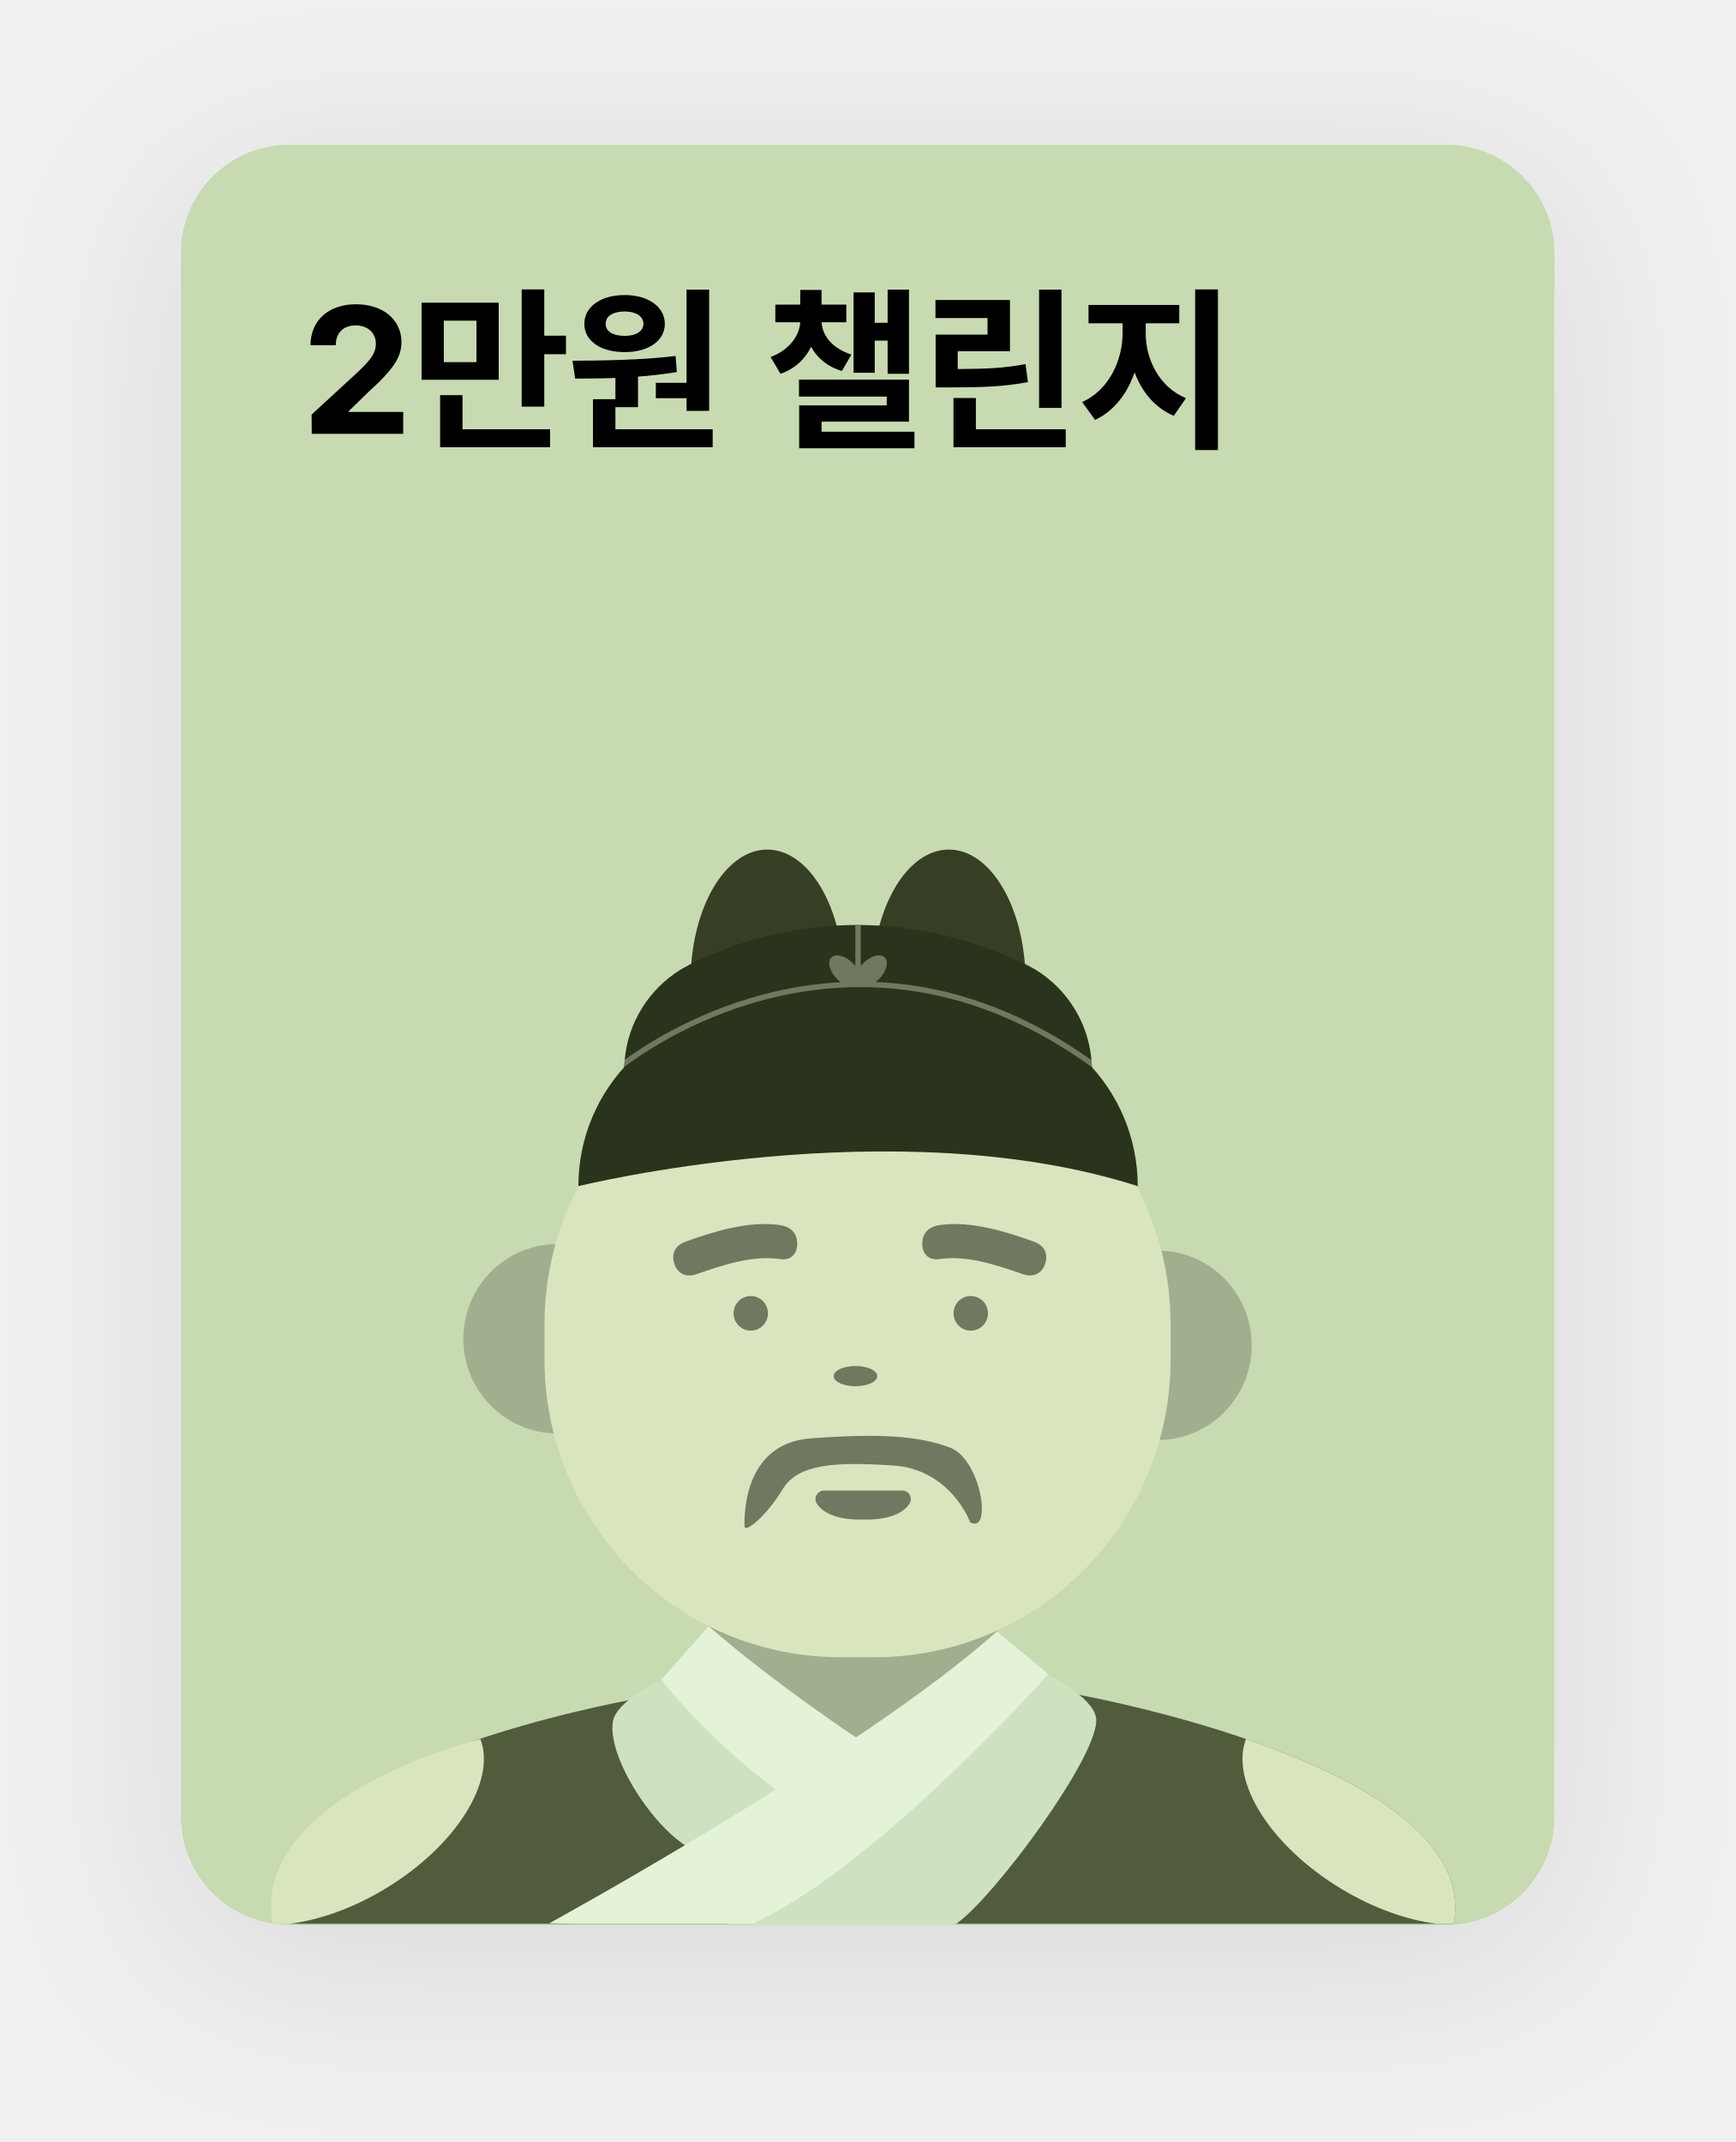
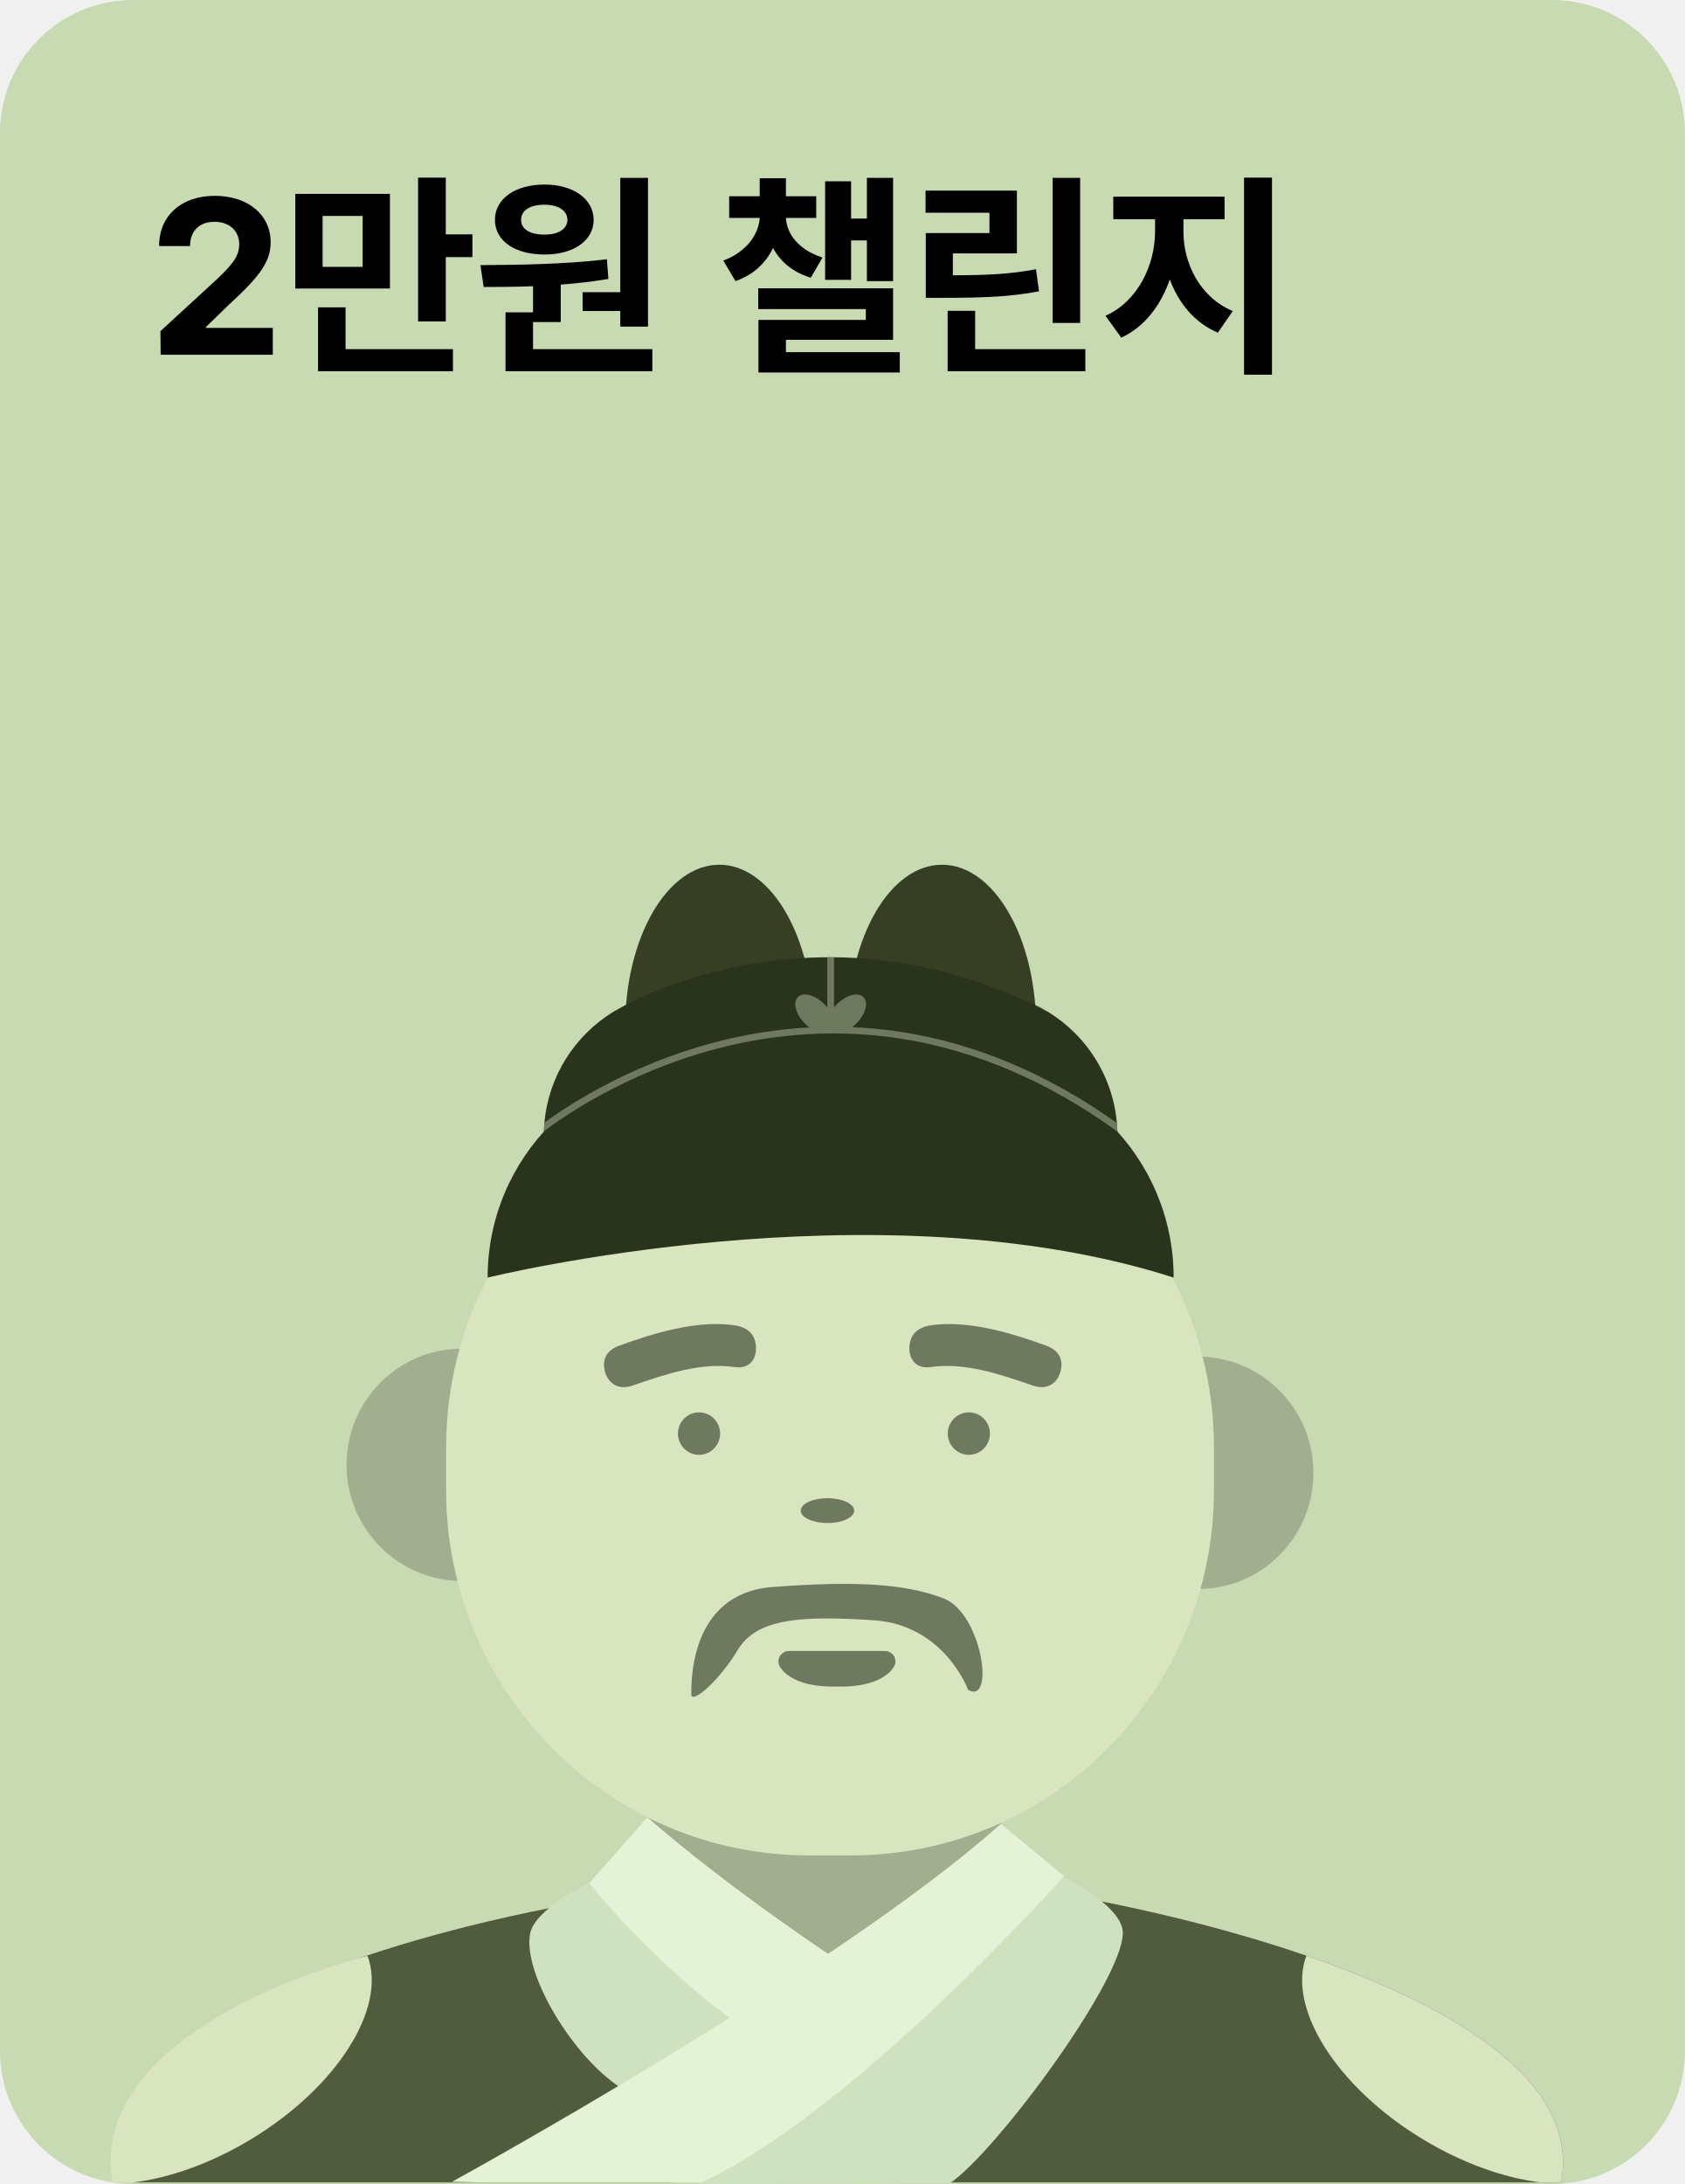
- <svg xmlns="http://www.w3.org/2000/svg" width="192" height="237" viewBox="0 0 192 237" fill="none">
-   <g filter="url(#filter0_d_1710_6229)">
-     <rect x="20" y="16" width="152" height="197" rx="12" fill="#C8DAB2" />
-   </g>
-   <path d="M34.492 48L34.473 45.871L39.551 41.203C40.869 39.943 41.582 39.162 41.582 38.039C41.582 36.779 40.635 35.998 39.336 36.008C38.008 35.998 37.139 36.838 37.148 38.195H34.355C34.346 35.432 36.397 33.664 39.375 33.664C42.402 33.664 44.414 35.393 44.414 37.844C44.414 39.455 43.633 40.773 40.723 43.41L38.574 45.5V45.578H44.609V48H34.492ZM55.176 33.488V42.023H46.641V33.488H55.176ZM48.691 49.484V43.723H51.172V47.492H60.859V49.484H48.691ZM49.102 40.07H52.715V35.48H49.102V40.07ZM57.715 44.992V32.023H60.215V37.141H62.617V39.191H60.215V44.992H57.715ZM78.457 32.043V45.461H75.957V44.055H72.559V42.355H75.957V32.043H78.457ZM63.34 39.914C66.592 39.895 70.986 39.846 74.746 39.387L74.883 41.164C73.477 41.398 72.022 41.565 70.586 41.672V45.051H68.086V47.492H78.848V49.484H65.606V44.172H68.086V41.818C66.494 41.877 64.981 41.887 63.633 41.887L63.34 39.914ZM64.648 35.832C64.648 33.938 66.475 32.639 69.121 32.648C71.699 32.639 73.545 33.938 73.555 35.832C73.545 37.736 71.699 38.967 69.121 38.957C66.475 38.967 64.648 37.736 64.648 35.832ZM67.012 35.832C67.002 36.691 67.852 37.17 69.121 37.16C70.312 37.17 71.172 36.691 71.191 35.832C71.172 34.953 70.312 34.465 69.121 34.465C67.852 34.465 67.002 34.953 67.012 35.832ZM93.633 33.703V35.656H90.898C90.967 37.092 92.051 38.547 94.199 39.23L93.144 41.047C91.504 40.559 90.391 39.582 89.736 38.371C89.102 39.69 87.978 40.793 86.348 41.359L85.254 39.504C87.363 38.713 88.447 37.121 88.535 35.656H85.781V33.703H88.535V32.082H90.898V33.703H93.633ZM88.398 43.879V42.004H100.566V46.652H90.898V47.766H101.172V49.602H88.418V44.855H98.106V43.879H88.398ZM94.434 41.242V32.355H96.777V35.715H98.203V32.043H100.566V41.359H98.203V37.688H96.777V41.242H94.434ZM117.441 32.043V45.129H114.961V32.043H117.441ZM103.496 35.188V33.195H111.738V38.859H105.957V40.832C109.141 40.822 111.152 40.725 113.457 40.285L113.73 42.277C111.143 42.766 108.838 42.863 105.078 42.863H103.516V37.023H109.258V35.188H103.496ZM105.488 49.484V44.035H107.969V47.492H117.91V49.484H105.488ZM126.758 36.867C126.748 39.738 128.232 42.815 131.211 44.055L129.863 46.008C127.773 45.119 126.328 43.352 125.527 41.203C124.727 43.537 123.252 45.49 121.152 46.457L119.727 44.484C122.676 43.166 124.199 39.875 124.199 36.867V35.773H120.43V33.742H130.469V35.773H126.758V36.867ZM132.227 49.797V32.023H134.746V49.797H132.227Z" fill="black" />
-   <g clip-path="url(#clip0_1710_6229)">
-     <path d="M33.177 204.547C32.073 206.517 32.096 212.857 32.096 212.857H80.591L71.005 187.848C71.005 187.848 39.533 193.211 33.176 204.548L33.177 204.547Z" fill="#515C3C" />
-     <path d="M67.818 190.432C68.229 188.157 73.165 185.852 73.165 185.852C73.165 185.852 82.729 198.36 96.508 204.278H75.942C71.727 201.556 67.159 194.079 67.819 190.432H67.818Z" fill="#CFE2C0" />
-     <path d="M110.328 193.563L78.424 190.852V177.21H110.328V193.563Z" fill="#A2AF8E" />
-     <path d="M78.395 179.93C93.305 192.819 114.194 204.279 114.194 204.279H96.507C82.728 198.361 73.164 185.853 73.164 185.853L78.394 179.931L78.395 179.93Z" fill="#E4F2D7" />
-     <path d="M160.833 212.857H102.85L107.982 204.278L109.569 201.626L118.146 187.29C118.146 187.29 118.597 187.368 119.408 187.524C122.333 188.089 129.935 189.687 137.853 192.407C149.869 196.535 162.614 203.249 160.833 212.857Z" fill="#515C3C" />
-     <path d="M110.295 180.512C95.385 193.838 60.77 212.802 60.77 212.802L63.637 212.857H86.616C100.395 206.738 115.986 185.225 115.986 185.225L110.295 180.512Z" fill="#E4F2D7" />
-     <path d="M121.262 190.04C120.851 187.689 115.915 185.304 115.915 185.304C115.915 185.304 96.719 206.881 82.94 213L105.674 212.944C109.89 210.131 121.921 193.811 121.261 190.041L121.262 190.04Z" fill="#CFE2C0" />
-     <path d="M160.833 212.857H158.968C155.673 212.445 151.945 211.137 148.344 208.957C140.523 204.223 136.076 197.059 137.853 192.407C149.869 196.535 162.614 203.249 160.833 212.857Z" fill="#D9E5BF" />
-     <path d="M30.168 212.857H32.033C35.328 212.445 39.056 211.137 42.657 208.957C50.478 204.223 54.925 197.059 53.148 192.407C40 196 28.387 203.249 30.168 212.857Z" fill="#D9E5BF" />
-     <path d="M61.668 158.602C67.414 158.602 72.072 153.912 72.072 148.127C72.072 142.342 67.414 137.653 61.668 137.653C55.922 137.653 51.264 142.342 51.264 148.127C51.264 153.912 55.922 158.602 61.668 158.602Z" fill="#A2AF8E" />
-     <path d="M123.675 158.346C122.103 157.599 120.845 156.539 119.899 155.324C119.601 154.941 119.781 154.388 120.231 154.212C120.896 153.951 121.484 153.45 121.853 152.719C122.33 151.771 122.271 150.601 121.7 149.709C120.98 148.585 119.736 148.125 118.588 148.33C118.122 148.413 117.706 147.988 117.768 147.514C118.053 145.294 119.037 143.148 120.729 141.445C124.794 137.351 131.379 137.354 135.436 141.44C139.762 145.797 139.486 153.038 134.595 157.024C131.534 159.52 127.234 160.039 123.675 158.346Z" fill="#A2AF8E" />
-     <path d="M129.513 146.579V150.408C129.513 168.605 114.856 183.361 96.773 183.361H92.976C74.893 183.361 60.243 168.605 60.243 150.408V146.579C60.243 135.235 65.934 125.23 74.6 119.305C76.195 118.211 77.89 117.261 79.67 116.469C81.2 115.778 82.787 115.21 84.424 114.763C87.149 114.022 90.016 113.626 92.976 113.626H96.773C103.572 113.626 109.9 115.714 115.135 119.291C123.815 125.215 129.513 135.228 129.513 146.579Z" fill="#D9E5BF" />
-     <path d="M83.06 147.227C84.111 147.227 84.962 146.37 84.962 145.313C84.962 144.255 84.111 143.398 83.06 143.398C82.01 143.398 81.159 144.255 81.159 145.313C81.159 146.37 82.01 147.227 83.06 147.227Z" fill="#6F795F" />
-     <path d="M107.4 147.227C108.45 147.227 109.302 146.37 109.302 145.313C109.302 144.255 108.45 143.398 107.4 143.398C106.35 143.398 105.498 144.255 105.498 145.313C105.498 146.37 106.35 147.227 107.4 147.227Z" fill="#6F795F" />
-     <path d="M97.058 152.26C97.058 152.878 95.978 153.38 94.647 153.38C93.315 153.38 92.236 152.879 92.236 152.26C92.236 151.641 93.315 151.14 94.647 151.14C95.978 151.14 97.058 151.641 97.058 152.26Z" fill="#6F795F" />
-     <path d="M86.296 139.312C83.168 138.857 79.959 139.987 77.022 140.991C75.815 141.403 74.907 140.812 74.6 139.813C74.293 138.814 74.563 137.85 75.854 137.382C78.997 136.245 82.791 135.081 86.175 135.531C87.565 135.716 88.166 136.467 88.2 137.549C88.234 138.629 87.58 139.5 86.295 139.313L86.296 139.312Z" fill="#6F795F" />
-     <path d="M103.941 139.312C107.069 138.857 110.278 139.987 113.215 140.991C114.422 141.403 115.329 140.812 115.637 139.813C115.944 138.814 115.674 137.85 114.383 137.382C111.24 136.245 107.446 135.081 104.062 135.531C102.672 135.716 102.071 136.467 102.037 137.549C102.003 138.629 102.657 139.5 103.942 139.313L103.941 139.312Z" fill="#6F795F" />
-     <path d="M115.133 119.291C112.081 120.45 103.98 120.198 94.627 120.198C85.275 120.198 77.553 120.45 74.6 119.305C76.081 118.29 77.653 117.397 79.298 116.642C79.419 116.577 79.549 116.527 79.67 116.469C81.2 115.778 82.787 115.21 84.424 114.763C85.883 114.367 87.377 114.073 88.914 113.878C90.244 113.712 91.595 113.626 92.975 113.626H96.772C103.571 113.626 109.899 115.714 115.133 119.291Z" fill="#4E4A4B" />
-     <path d="M107.338 168.434C107.338 168.434 105.205 162.557 98.794 162.146C92.382 161.735 88.285 161.943 86.56 164.817C84.834 167.692 82.368 169.746 82.368 168.842C82.368 167.938 82.121 159.725 89.682 159.15C97.243 158.576 101.668 158.861 105.119 160.174C108.571 161.488 109.804 169.794 107.338 168.434Z" fill="#6F795F" />
-     <path d="M95.499 168.127C92.913 168.203 91.084 167.507 90.364 166.355C89.974 165.73 90.441 164.92 91.177 164.92H99.822C100.559 164.92 101.026 165.73 100.635 166.355C99.914 167.507 98.085 168.202 95.499 168.127H95.499Z" fill="#6F795F" />
-     <path d="M104.979 123.306C109.667 123.306 113.467 116.746 113.467 108.653C113.467 100.56 109.667 94 104.979 94C100.291 94 96.491 100.56 96.491 108.653C96.491 116.746 100.291 123.306 104.979 123.306Z" fill="#363F24" />
-     <path d="M84.886 123.306C89.574 123.306 93.374 116.746 93.374 108.653C93.374 100.56 89.574 94 84.886 94C80.198 94 76.398 100.56 76.398 108.653C76.398 116.746 80.198 123.306 84.886 123.306Z" fill="#363F24" />
-     <path d="M63.989 131.241C63.989 131.241 98.982 122.599 125.875 131.241C125.875 120.393 117.077 111.6 106.224 111.6H83.641C72.787 111.6 63.99 120.394 63.99 131.241H63.989Z" fill="#2A341C" />
-     <path d="M75.403 107.222C75.426 107.208 75.453 107.191 75.484 107.173C75.456 107.188 75.43 107.205 75.403 107.222Z" fill="#2A341C" />
-     <path d="M75.484 107.174C75.508 107.16 75.536 107.144 75.565 107.128C75.538 107.144 75.511 107.158 75.484 107.174Z" fill="#2A341C" />
-     <path d="M76.184 106.786C75.918 106.928 75.711 107.044 75.565 107.127C75.769 107.008 75.974 106.894 76.184 106.786Z" fill="#2A341C" />
-     <path d="M114.552 107.277C113.738 106.856 112.929 106.467 112.124 106.109C112.978 106.416 113.791 106.809 114.552 107.277Z" fill="#2A341C" />
-     <path d="M120.804 118.45C120.804 120.075 119.271 121.272 117.697 120.865C100.139 116.324 79.594 119.611 72.04 121.118C70.498 121.425 69.06 120.247 69.06 118.674V118.45C69.06 118.315 69.062 118.182 69.066 118.049C69.074 117.784 69.09 117.521 69.114 117.26C69.494 113.035 71.88 109.388 75.312 107.277C75.312 107.277 75.329 107.266 75.363 107.246C75.375 107.239 75.389 107.231 75.404 107.222C75.427 107.208 75.454 107.191 75.485 107.173C75.63 107.089 75.865 106.955 76.185 106.785C76.197 106.779 76.209 106.772 76.222 106.766C78.593 105.514 85.426 102.39 94.632 102.346C94.833 102.344 95.034 102.346 95.235 102.347C100.289 102.396 106.031 103.385 112.125 106.108C112.929 106.466 113.738 106.856 114.553 107.276C115.431 107.816 116.24 108.455 116.965 109.179C119.083 111.297 120.479 114.134 120.756 117.293C120.778 117.549 120.793 117.807 120.8 118.067C120.804 118.193 120.806 118.322 120.806 118.449L120.804 118.45Z" fill="#2A341C" />
-     <path d="M120.798 118.068C114.552 113.545 107.967 110.723 101.22 109.681C95.727 108.832 90.112 109.152 84.531 110.63C76.225 112.832 70.444 116.991 69.066 118.049C69.074 117.784 69.09 117.521 69.114 117.26C71.055 115.834 76.626 112.107 84.353 110.055C87.24 109.288 90.135 108.828 93.02 108.674C92.881 108.572 92.746 108.455 92.615 108.325C91.78 107.491 91.496 106.424 91.979 105.941C92.461 105.458 93.529 105.743 94.364 106.576C94.461 106.673 94.552 106.774 94.632 106.877V102.347H95.234V106.877C95.315 106.774 95.404 106.673 95.501 106.576C96.336 105.743 97.404 105.458 97.886 105.941C98.369 106.424 98.085 107.491 97.251 108.325C97.129 108.446 97.003 108.556 96.875 108.652C98.355 108.715 99.829 108.858 101.296 109.083C108 110.116 114.543 112.879 120.754 117.294C120.776 117.55 120.791 117.808 120.798 118.068Z" fill="#6F795F" />
+ <svg xmlns="http://www.w3.org/2000/svg" width="152" height="197" viewBox="0 0 152 197" fill="none">
+   <rect width="152" height="197" rx="12" fill="#C8DAB2" />
+   <path d="M14.492 32L14.473 29.871L19.551 25.203C20.869 23.943 21.582 23.162 21.582 22.039C21.582 20.779 20.635 19.998 19.336 20.008C18.008 19.998 17.139 20.838 17.148 22.195H14.355C14.346 19.432 16.396 17.664 19.375 17.664C22.402 17.664 24.414 19.393 24.414 21.844C24.414 23.455 23.633 24.773 20.723 27.41L18.574 29.5V29.578H24.609V32H14.492ZM35.176 17.488V26.023H26.641V17.488H35.176ZM28.691 33.484V27.723H31.172V31.492H40.859V33.484H28.691ZM29.102 24.07H32.715V19.48H29.102V24.07ZM37.715 28.992V16.023H40.215V21.141H42.617V23.191H40.215V28.992H37.715ZM58.457 16.043V29.461H55.957V28.055H52.559V26.355H55.957V16.043H58.457ZM43.34 23.914C46.592 23.895 50.986 23.846 54.746 23.387L54.883 25.164C53.477 25.398 52.022 25.564 50.586 25.672V29.051H48.086V31.492H58.848V33.484H45.605V28.172H48.086V25.818C46.494 25.877 44.98 25.887 43.633 25.887L43.34 23.914ZM44.648 19.832C44.648 17.938 46.475 16.639 49.121 16.648C51.699 16.639 53.545 17.938 53.555 19.832C53.545 21.736 51.699 22.967 49.121 22.957C46.475 22.967 44.648 21.736 44.648 19.832ZM47.012 19.832C47.002 20.691 47.852 21.17 49.121 21.16C50.312 21.17 51.172 20.691 51.191 19.832C51.172 18.953 50.312 18.465 49.121 18.465C47.852 18.465 47.002 18.953 47.012 19.832ZM73.633 17.703V19.656H70.898C70.967 21.092 72.051 22.547 74.199 23.23L73.144 25.047C71.504 24.559 70.391 23.582 69.736 22.371C69.102 23.689 67.978 24.793 66.348 25.359L65.254 23.504C67.363 22.713 68.447 21.121 68.535 19.656H65.781V17.703H68.535V16.082H70.898V17.703H73.633ZM68.398 27.879V26.004H80.566V30.652H70.898V31.766H81.172V33.602H68.418V28.855H78.106V27.879H68.398ZM74.434 25.242V16.355H76.777V19.715H78.203V16.043H80.566V25.359H78.203V21.688H76.777V25.242H74.434ZM97.441 16.043V29.129H94.961V16.043H97.441ZM83.496 19.188V17.195H91.738V22.859H85.957V24.832C89.141 24.822 91.152 24.725 93.457 24.285L93.731 26.277C91.143 26.766 88.838 26.863 85.078 26.863H83.516V21.023H89.258V19.188H83.496ZM85.488 33.484V28.035H87.969V31.492H97.91V33.484H85.488ZM106.758 20.867C106.748 23.738 108.232 26.814 111.211 28.055L109.863 30.008C107.773 29.119 106.328 27.352 105.527 25.203C104.727 27.537 103.252 29.49 101.152 30.457L99.727 28.484C102.676 27.166 104.199 23.875 104.199 20.867V19.773H100.43V17.742H110.469V19.773H106.758V20.867ZM112.227 33.797V16.023H114.746V33.797H112.227Z" fill="black" />
+   <g clip-path="url(#clip0_1743_4877)">
+     <path d="M13.177 188.547C12.072 190.517 12.096 196.857 12.096 196.857H60.591L51.005 171.848C51.005 171.848 19.533 177.211 13.176 188.548L13.177 188.547Z" fill="#515C3C" />
+     <path d="M47.818 174.432C48.229 172.157 53.166 169.852 53.166 169.852C53.166 169.852 62.729 182.36 76.508 188.278H55.942C51.727 185.556 47.159 178.079 47.819 174.432H47.818Z" fill="#CFE2C0" />
+     <path d="M90.328 177.563L58.424 174.852V161.21H90.328V177.563Z" fill="#A2AF8E" />
+     <path d="M58.395 163.93C73.305 176.819 94.194 188.279 94.194 188.279H76.507C62.728 182.361 53.164 169.853 53.164 169.853L58.394 163.931L58.395 163.93Z" fill="#E4F2D7" />
+     <path d="M140.833 196.857H82.85L87.982 188.278L89.569 185.626L98.146 171.29C98.146 171.29 98.597 171.368 99.408 171.524C102.333 172.089 109.935 173.687 117.853 176.407C129.869 180.535 142.614 187.249 140.833 196.857Z" fill="#515C3C" />
+     <path d="M90.295 164.512C75.385 177.838 40.77 196.802 40.77 196.802L43.638 196.857H66.616C80.395 190.738 95.986 169.225 95.986 169.225L90.295 164.512Z" fill="#E4F2D7" />
+     <path d="M101.262 174.04C100.851 171.689 95.915 169.304 95.915 169.304C95.915 169.304 76.719 190.881 62.94 197L85.674 196.944C89.89 194.131 101.921 177.811 101.261 174.041L101.262 174.04Z" fill="#CFE2C0" />
+     <path d="M140.833 196.857H138.968C135.673 196.445 131.945 195.137 128.344 192.957C120.523 188.223 116.076 181.059 117.853 176.407C129.869 180.535 142.614 187.249 140.833 196.857Z" fill="#D9E5BF" />
+     <path d="M10.168 196.857H12.033C15.328 196.445 19.056 195.137 22.657 192.957C30.478 188.223 34.925 181.059 33.148 176.407C20 180 8.387 187.249 10.168 196.857Z" fill="#D9E5BF" />
+     <path d="M41.668 142.602C47.414 142.602 52.072 137.912 52.072 132.127C52.072 126.342 47.414 121.653 41.668 121.653C35.922 121.653 31.264 126.342 31.264 132.127C31.264 137.912 35.922 142.602 41.668 142.602Z" fill="#A2AF8E" />
+     <path d="M103.675 142.346C102.103 141.599 100.845 140.539 99.899 139.324C99.601 138.941 99.781 138.388 100.231 138.212C100.896 137.951 101.484 137.45 101.853 136.719C102.33 135.771 102.271 134.601 101.7 133.709C100.98 132.585 99.736 132.125 98.588 132.33C98.121 132.413 97.706 131.988 97.768 131.514C98.053 129.294 99.037 127.148 100.729 125.445C104.794 121.351 111.379 121.354 115.436 125.44C119.762 129.797 119.485 137.038 114.595 141.024C111.534 143.52 107.234 144.039 103.675 142.346Z" fill="#A2AF8E" />
+     <path d="M109.513 130.579V134.408C109.513 152.605 94.856 167.361 76.773 167.361H72.976C54.893 167.361 40.243 152.605 40.243 134.408V130.579C40.243 119.235 45.934 109.23 54.6 103.305C56.195 102.211 57.889 101.261 59.67 100.469C61.2 99.778 62.787 99.21 64.424 98.763C67.149 98.022 70.016 97.626 72.976 97.626H76.773C83.572 97.626 89.9 99.714 95.135 103.291C103.815 109.215 109.513 119.228 109.513 130.579Z" fill="#D9E5BF" />
+     <path d="M63.06 131.227C64.111 131.227 64.962 130.37 64.962 129.313C64.962 128.255 64.111 127.398 63.06 127.398C62.01 127.398 61.158 128.255 61.158 129.313C61.158 130.37 62.01 131.227 63.06 131.227Z" fill="#6F795F" />
+     <path d="M87.4 131.227C88.451 131.227 89.302 130.37 89.302 129.313C89.302 128.255 88.451 127.398 87.4 127.398C86.35 127.398 85.498 128.255 85.498 129.313C85.498 130.37 86.35 131.227 87.4 131.227Z" fill="#6F795F" />
+     <path d="M77.058 136.26C77.058 136.878 75.978 137.38 74.647 137.38C73.315 137.38 72.236 136.879 72.236 136.26C72.236 135.641 73.315 135.14 74.647 135.14C75.978 135.14 77.058 135.641 77.058 136.26Z" fill="#6F795F" />
+     <path d="M66.296 123.312C63.168 122.857 59.959 123.987 57.023 124.991C55.815 125.403 54.908 124.812 54.6 123.813C54.293 122.814 54.563 121.85 55.854 121.382C58.997 120.245 62.791 119.081 66.175 119.531C67.565 119.716 68.166 120.467 68.2 121.549C68.234 122.629 67.58 123.5 66.295 123.313L66.296 123.312Z" fill="#6F795F" />
+     <path d="M83.941 123.312C87.069 122.857 90.278 123.987 93.215 124.991C94.422 125.403 95.329 124.812 95.637 123.813C95.944 122.814 95.674 121.85 94.383 121.382C91.24 120.245 87.446 119.081 84.062 119.531C82.672 119.716 82.071 120.467 82.037 121.549C82.003 122.629 82.657 123.5 83.942 123.313L83.941 123.312Z" fill="#6F795F" />
+     <path d="M95.133 103.291C92.081 104.45 83.98 104.198 74.627 104.198C65.275 104.198 57.553 104.45 54.6 103.305C56.081 102.29 57.653 101.397 59.298 100.642C59.419 100.577 59.549 100.527 59.67 100.469C61.2 99.778 62.787 99.21 64.424 98.763C65.883 98.367 67.377 98.073 68.914 97.878C70.244 97.712 71.595 97.626 72.975 97.626H76.772C83.571 97.626 89.899 99.714 95.133 103.291Z" fill="#4E4A4B" />
+     <path d="M87.338 152.434C87.338 152.434 85.205 146.557 78.794 146.146C72.382 145.735 68.285 145.943 66.56 148.817C64.834 151.692 62.368 153.746 62.368 152.842C62.368 151.938 62.121 143.725 69.682 143.15C77.243 142.576 81.668 142.861 85.119 144.174C88.571 145.488 89.804 153.794 87.338 152.434Z" fill="#6F795F" />
+     <path d="M75.499 152.127C72.913 152.203 71.084 151.507 70.364 150.355C69.974 149.73 70.441 148.92 71.177 148.92H79.822C80.559 148.92 81.026 149.73 80.635 150.355C79.914 151.507 78.085 152.202 75.499 152.127H75.499Z" fill="#6F795F" />
+     <path d="M84.979 107.306C89.667 107.306 93.467 100.746 93.467 92.653C93.467 84.56 89.667 78 84.979 78C80.291 78 76.491 84.56 76.491 92.653C76.491 100.746 80.291 107.306 84.979 107.306Z" fill="#363F24" />
+     <path d="M64.886 107.306C69.574 107.306 73.374 100.746 73.374 92.653C73.374 84.56 69.574 78 64.886 78C60.198 78 56.398 84.56 56.398 92.653C56.398 100.746 60.198 107.306 64.886 107.306Z" fill="#363F24" />
+     <path d="M43.989 115.241C43.989 115.241 78.982 106.599 105.875 115.241C105.875 104.393 97.077 95.6 86.224 95.6H63.641C52.788 95.6 43.99 104.394 43.99 115.241H43.989Z" fill="#2A341C" />
+     <path d="M55.403 91.222C55.426 91.208 55.453 91.191 55.483 91.173C55.456 91.188 55.43 91.205 55.403 91.222Z" fill="#2A341C" />
+     <path d="M55.484 91.174C55.508 91.16 55.536 91.144 55.565 91.128C55.538 91.144 55.511 91.158 55.484 91.174Z" fill="#2A341C" />
+     <path d="M56.184 90.787C55.918 90.928 55.711 91.044 55.565 91.127C55.769 91.008 55.974 90.894 56.184 90.787Z" fill="#2A341C" />
+     <path d="M94.552 91.277C93.738 90.856 92.929 90.467 92.124 90.109C92.978 90.416 93.79 90.809 94.552 91.277Z" fill="#2A341C" />
+     <path d="M100.804 102.45C100.804 104.075 99.272 105.272 97.697 104.865C80.139 100.324 59.594 103.611 52.04 105.118C50.498 105.425 49.06 104.247 49.06 102.674V102.45C49.06 102.315 49.062 102.182 49.066 102.049C49.074 101.784 49.09 101.521 49.114 101.26C49.494 97.035 51.88 93.388 55.312 91.277C55.312 91.277 55.329 91.266 55.363 91.246C55.375 91.239 55.389 91.231 55.404 91.222C55.427 91.208 55.454 91.192 55.485 91.173C55.63 91.09 55.865 90.955 56.185 90.785C56.197 90.779 56.209 90.772 56.222 90.766C58.593 89.514 65.426 86.39 74.632 86.346C74.833 86.344 75.034 86.346 75.235 86.347C80.289 86.396 86.031 87.385 92.125 90.108C92.929 90.466 93.738 90.856 94.553 91.276C95.431 91.816 96.24 92.455 96.965 93.179C99.082 95.297 100.479 98.134 100.756 101.293C100.778 101.549 100.793 101.807 100.8 102.067C100.804 102.193 100.806 102.322 100.806 102.449L100.804 102.45Z" fill="#2A341C" />
+     <path d="M100.798 102.068C94.552 97.545 87.967 94.723 81.22 93.681C75.727 92.832 70.112 93.152 64.531 94.63C56.225 96.832 50.444 100.991 49.066 102.049C49.074 101.784 49.09 101.521 49.114 101.26C51.054 99.834 56.626 96.107 64.353 94.055C67.24 93.288 70.135 92.828 73.02 92.674C72.881 92.572 72.746 92.455 72.615 92.325C71.78 91.491 71.496 90.424 71.979 89.941C72.461 89.458 73.529 89.743 74.364 90.576C74.461 90.673 74.552 90.774 74.632 90.877V86.347H75.234V90.877C75.315 90.774 75.404 90.673 75.501 90.576C76.336 89.743 77.404 89.458 77.886 89.941C78.369 90.424 78.085 91.491 77.251 92.325C77.129 92.446 77.003 92.556 76.875 92.652C78.355 92.715 79.829 92.858 81.296 93.083C88 94.116 94.543 96.879 100.754 101.294C100.776 101.55 100.791 101.808 100.798 102.068Z" fill="#6F795F" />
  </g>
  <defs>
-     <filter id="filter0_d_1710_6229" x="0" y="0" width="192" height="237" filterUnits="userSpaceOnUse" color-interpolation-filters="sRGB">
-       <feFlood flood-opacity="0" result="BackgroundImageFix" />
-       <feColorMatrix in="SourceAlpha" type="matrix" values="0 0 0 0 0 0 0 0 0 0 0 0 0 0 0 0 0 0 127 0" result="hardAlpha" />
-       <feOffset dy="4" />
-       <feGaussianBlur stdDeviation="10" />
-       <feComposite in2="hardAlpha" operator="out" />
-       <feColorMatrix type="matrix" values="0 0 0 0 0 0 0 0 0 0 0 0 0 0 0 0 0 0 0.1 0" />
-       <feBlend mode="normal" in2="BackgroundImageFix" result="effect1_dropShadow_1710_6229" />
-       <feBlend mode="normal" in="SourceGraphic" in2="effect1_dropShadow_1710_6229" result="shape" />
-     </filter>
-     <clipPath id="clip0_1710_6229">
-       <rect width="131" height="119" fill="white" transform="translate(30 94)" />
+     <clipPath id="clip0_1743_4877">
+       <rect width="131" height="119" fill="white" transform="translate(10 78)" />
    </clipPath>
  </defs>
</svg>
